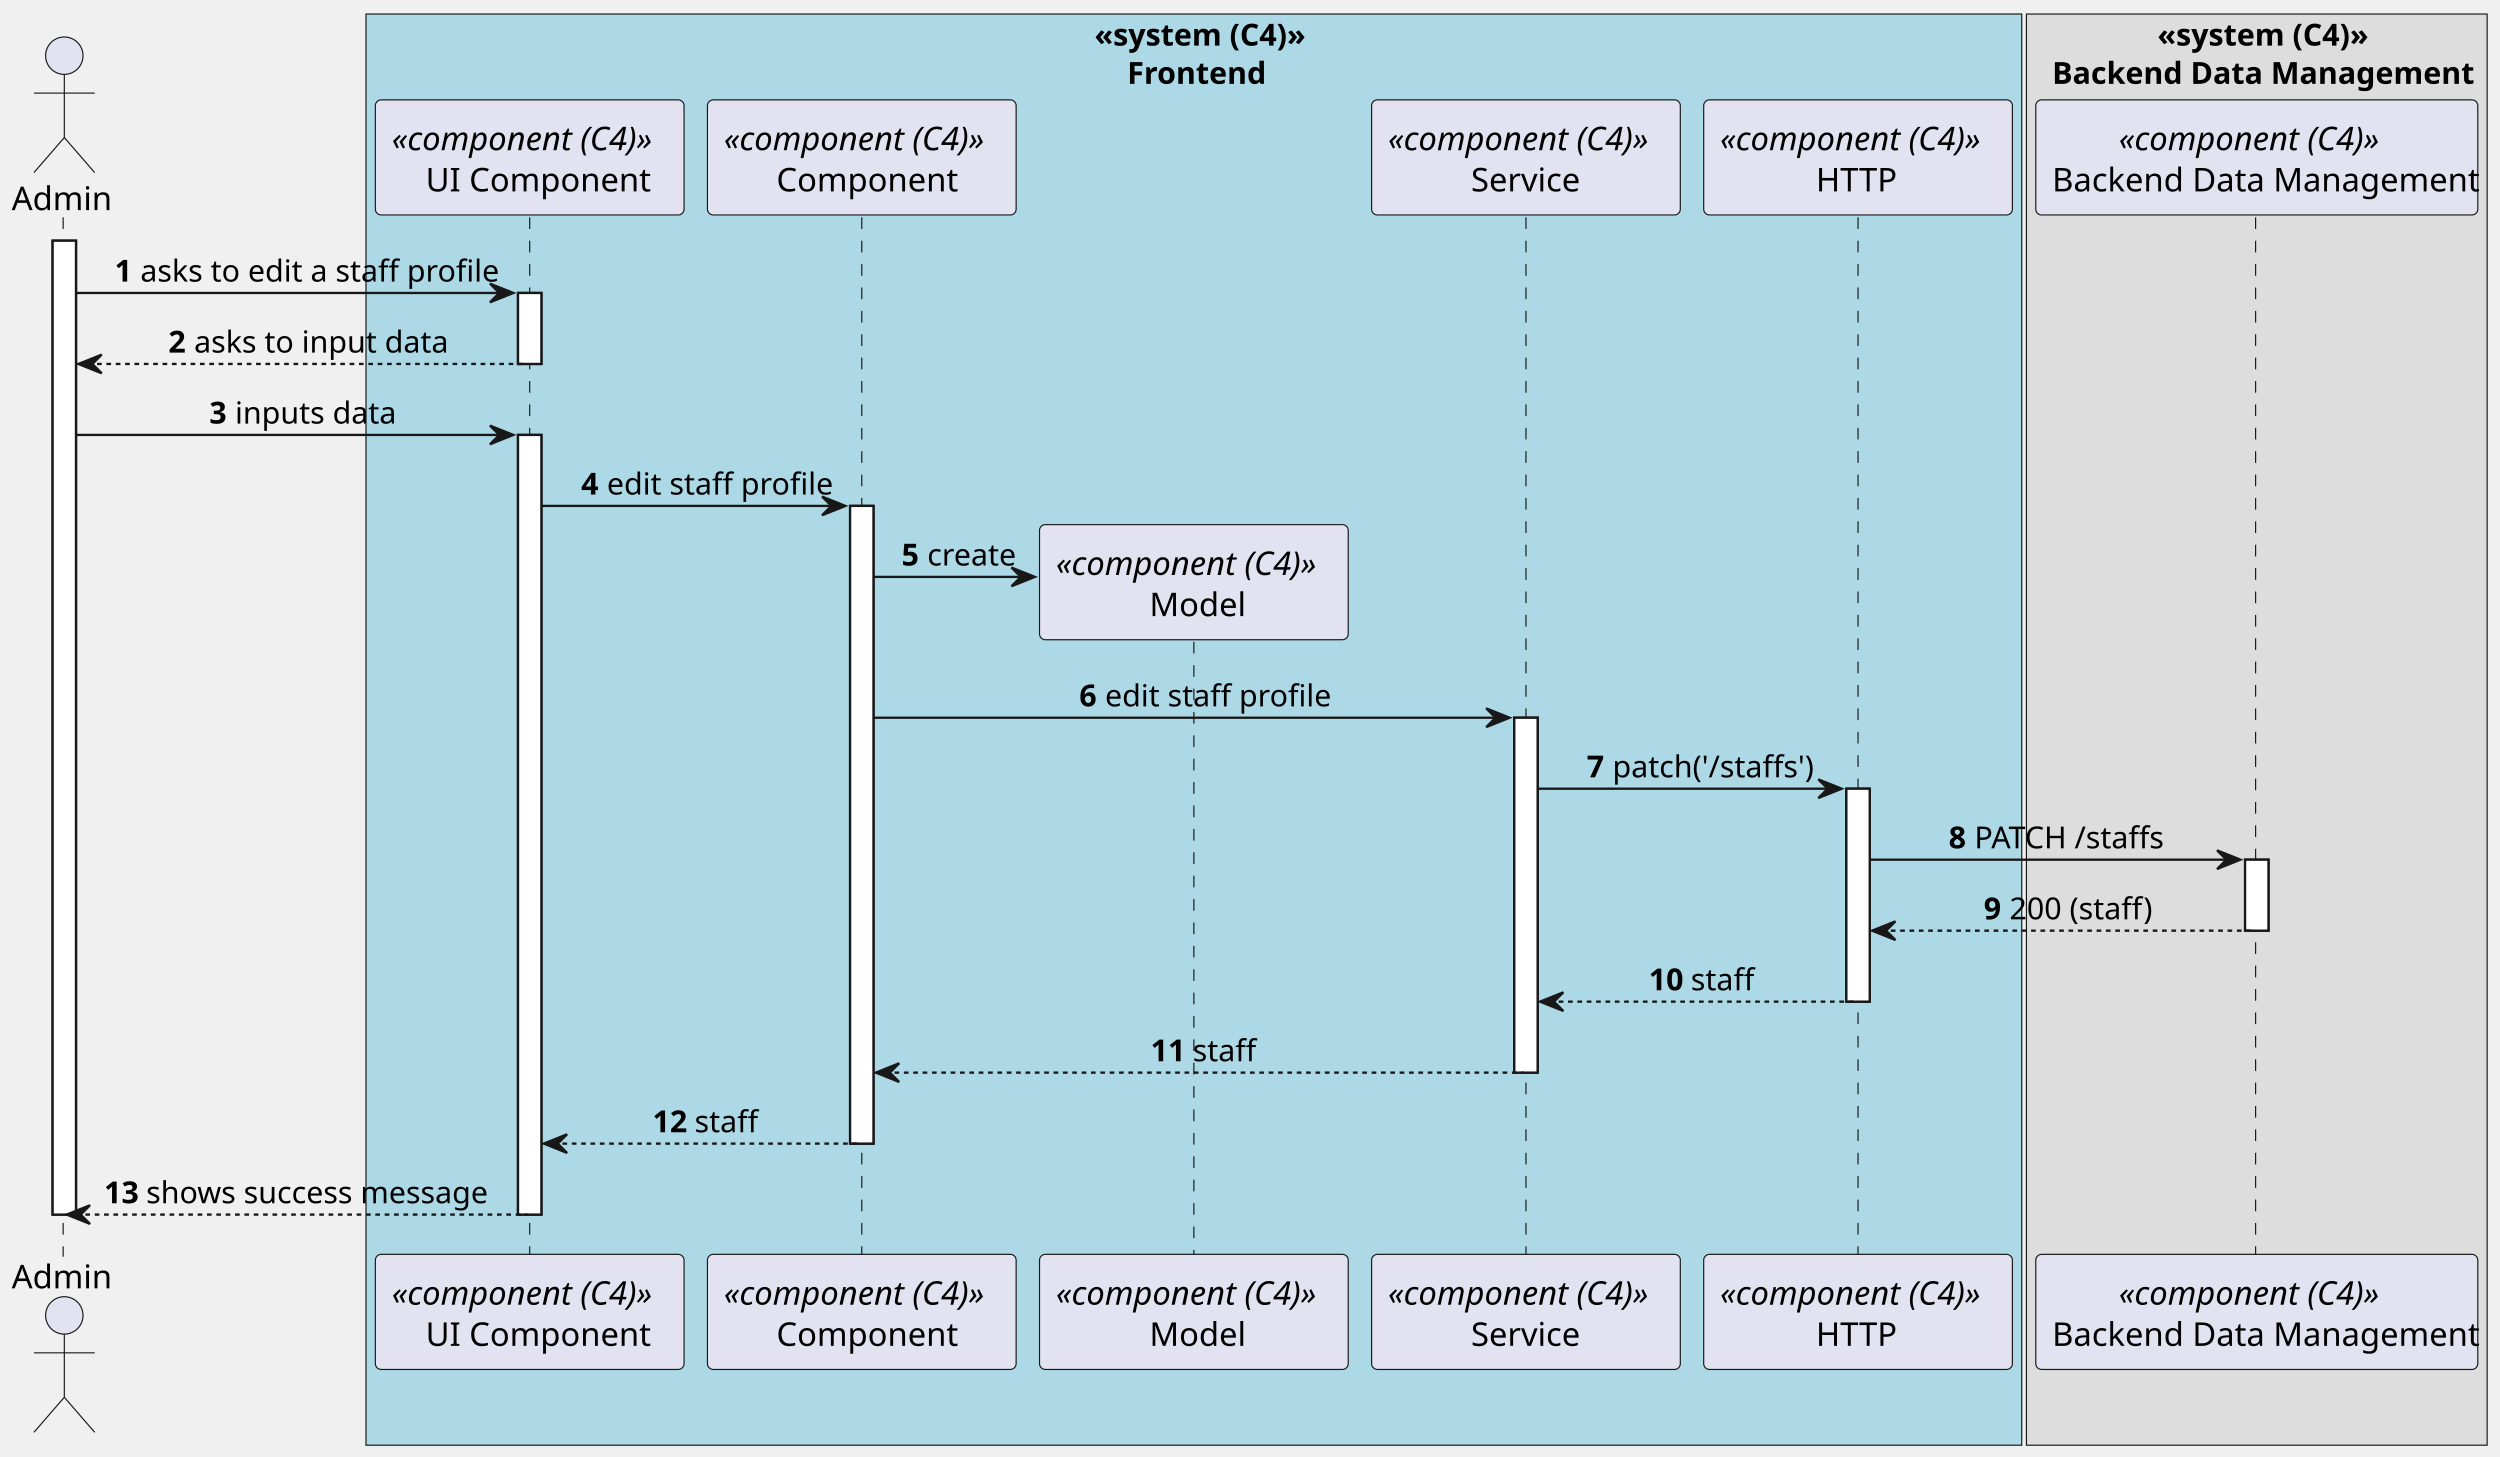
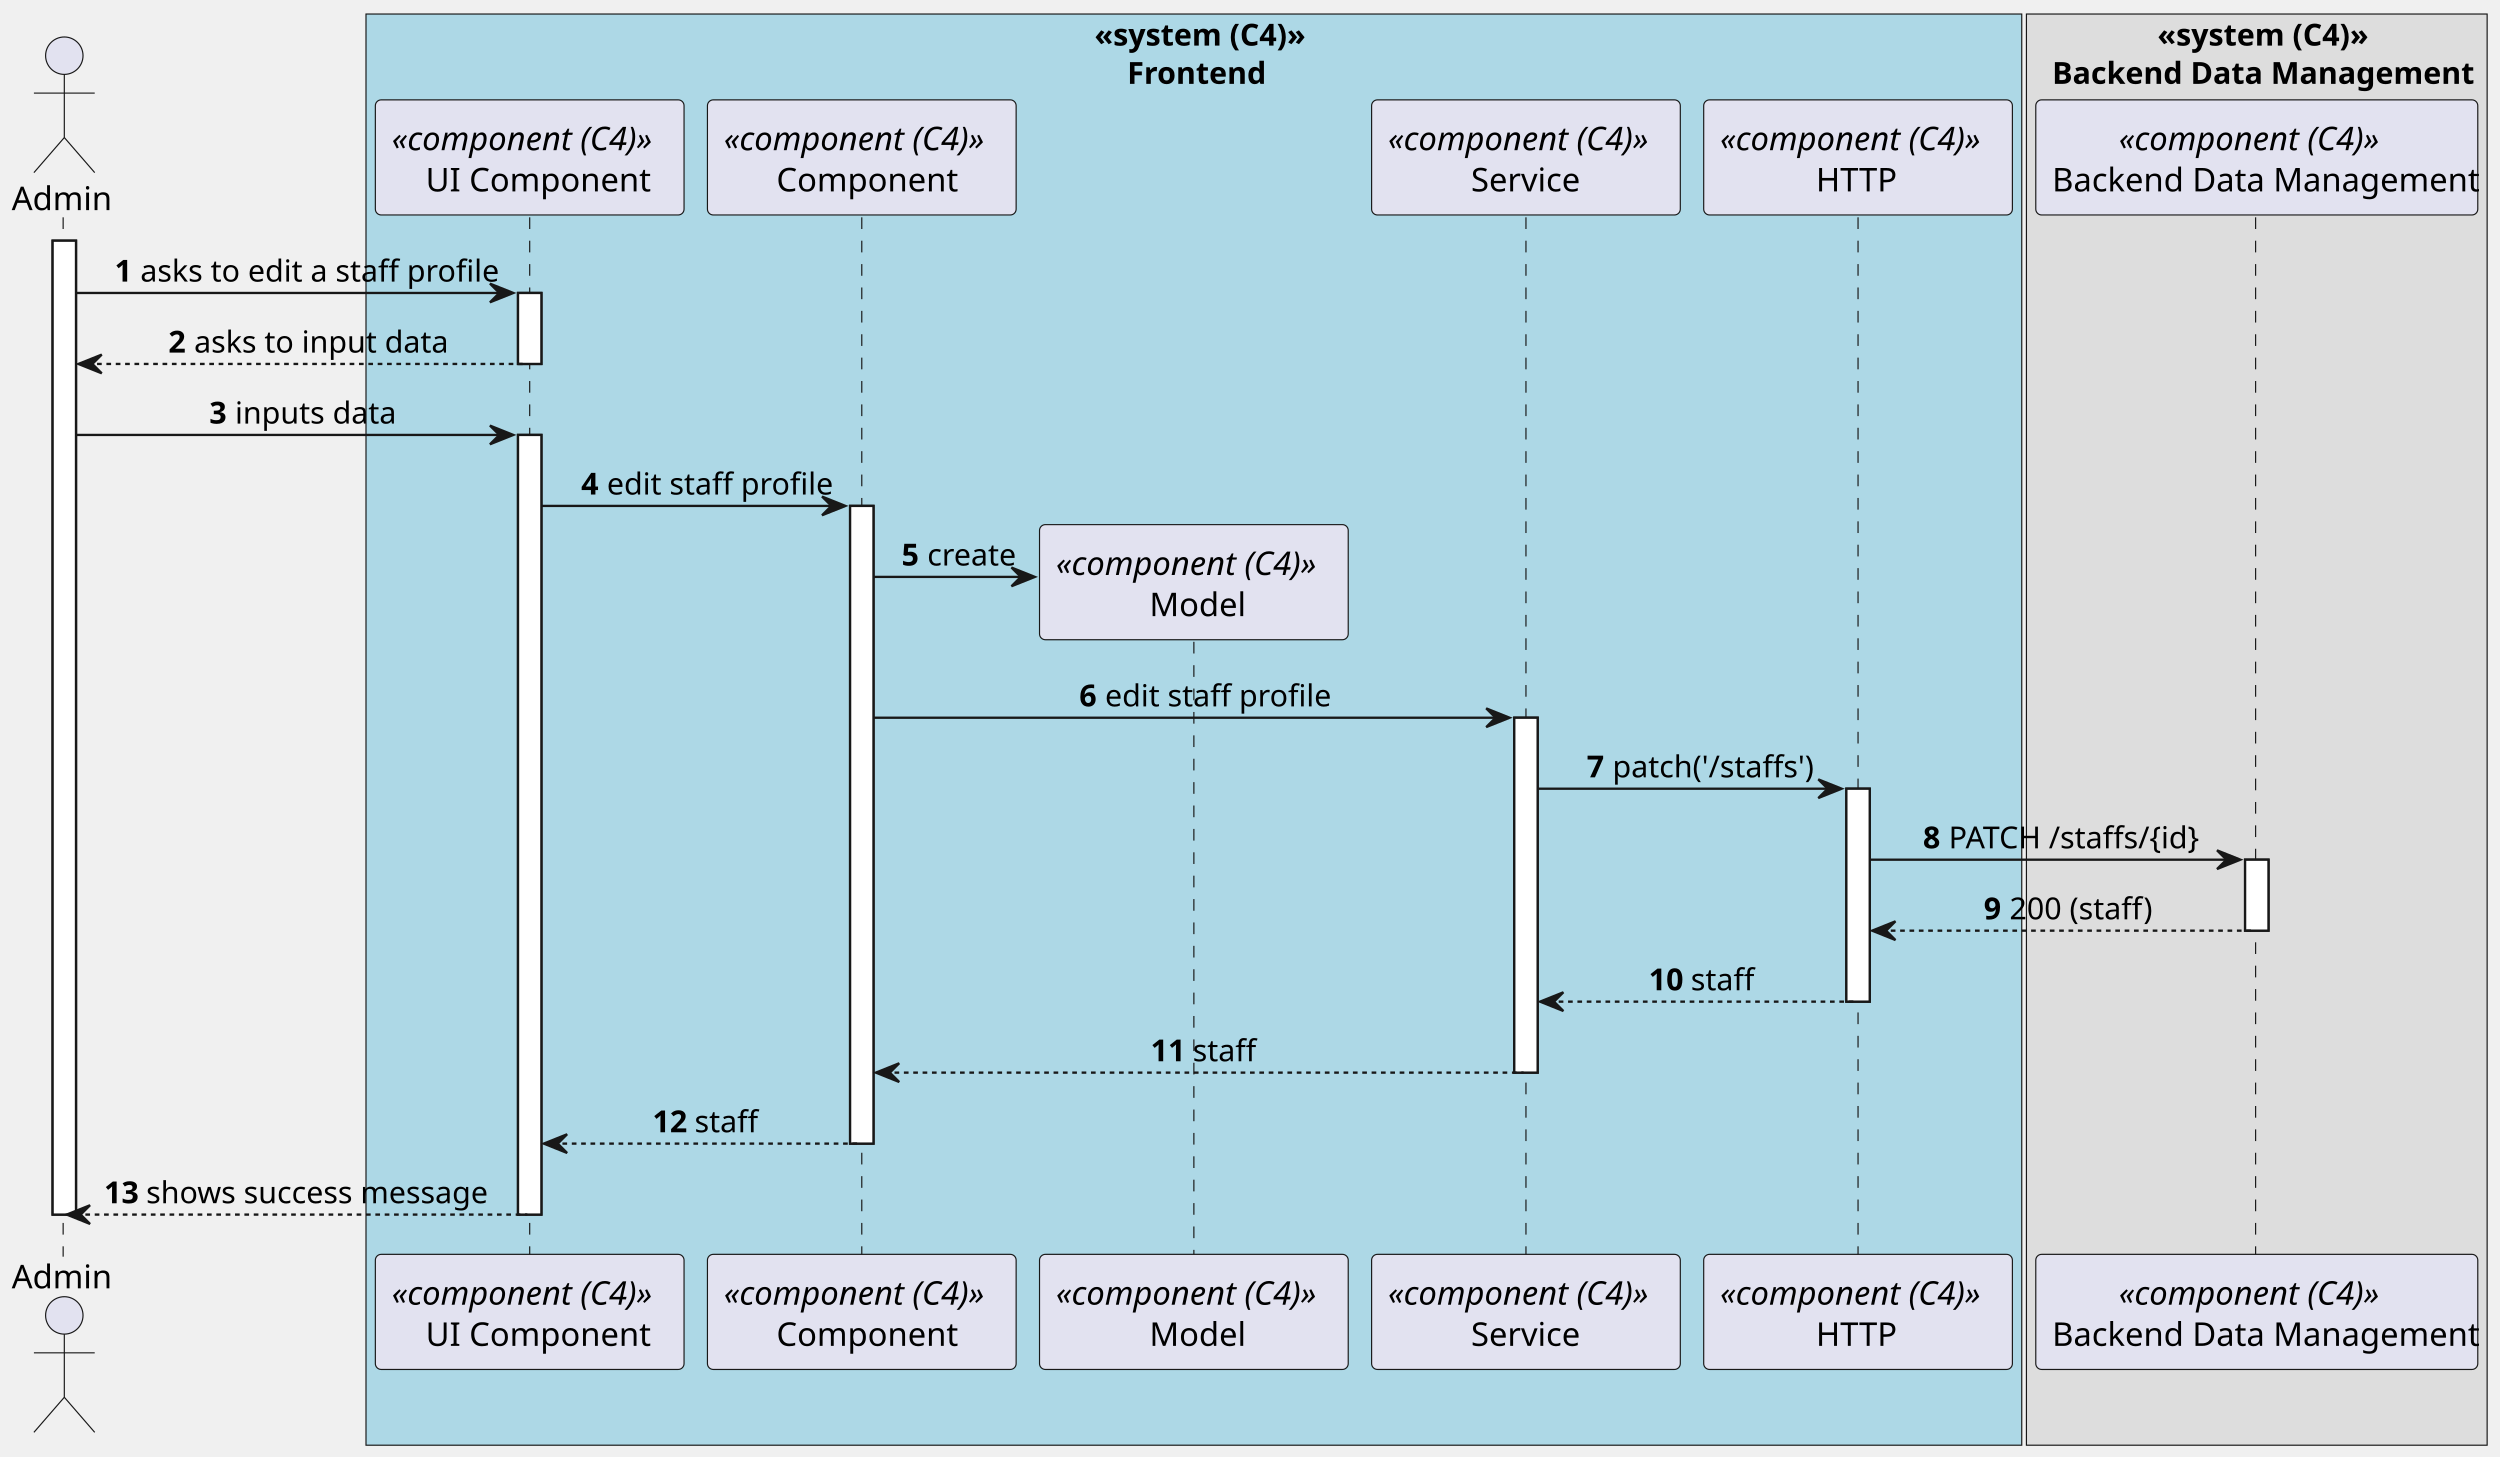
<svg xmlns="http://www.w3.org/2000/svg" contentStyleType="text/css" height="623px" preserveAspectRatio="none" style="width:1069px;height:623px;background:#FFFFFF;" version="1.1" viewBox="0 0 1069 623" width="1069px" zoomAndPan="magnify">
  <defs />
  <g>
    <rect fill="#ADD8E6" height="611.969" style="stroke:#181818;stroke-width:0.5;" width="708" x="156.5" y="6" />
    <text fill="#000000" font-family="sans-serif" font-size="13" font-weight="bold" lengthAdjust="spacing" textLength="85" x="468" y="19.495">«system (C4)»</text>
    <text fill="#000000" font-family="sans-serif" font-size="13" font-weight="bold" lengthAdjust="spacing" textLength="57" x="482" y="35.847">Frontend</text>
    <rect fill="#DDDDDD" height="611.969" style="stroke:#181818;stroke-width:0.5;" width="197" x="866.5" y="6" />
    <text fill="#000000" font-family="sans-serif" font-size="13" font-weight="bold" lengthAdjust="spacing" textLength="85" x="922.5" y="19.495">«system (C4)»</text>
    <text fill="#000000" font-family="sans-serif" font-size="13" font-weight="bold" lengthAdjust="spacing" textLength="175" x="877.5" y="35.847">Backend Data Management</text>
    <rect fill="#FFFFFF" height="416.438" style="stroke:#181818;stroke-width:1.0;" width="10" x="22.5" y="102.922" />
    <rect fill="#FFFFFF" height="30.352" style="stroke:#181818;stroke-width:1.0;" width="10" x="221.5" y="125.273" />
    <rect fill="#FFFFFF" height="333.383" style="stroke:#181818;stroke-width:1.0;" width="10" x="221.5" y="185.977" />
    <rect fill="#FFFFFF" height="272.68" style="stroke:#181818;stroke-width:1.0;" width="10" x="363.5" y="216.328" />
    <rect fill="#FFFFFF" height="151.758" style="stroke:#181818;stroke-width:1.0;" width="10" x="647.5" y="306.898" />
    <rect fill="#FFFFFF" height="91.055" style="stroke:#181818;stroke-width:1.0;" width="10" x="789.5" y="337.25" />
    <rect fill="#FFFFFF" height="30.352" style="stroke:#181818;stroke-width:1.0;" width="10" x="960" y="367.602" />
    <line style="stroke:#181818;stroke-width:0.5;stroke-dasharray:5.0,5.0;" x1="27" x2="27" y1="92.922" y2="537.359" />
    <line style="stroke:#181818;stroke-width:0.5;stroke-dasharray:5.0,5.0;" x1="226.5" x2="226.5" y1="92.922" y2="537.359" />
    <line style="stroke:#181818;stroke-width:0.5;stroke-dasharray:5.0,5.0;" x1="368.5" x2="368.5" y1="92.922" y2="537.359" />
    <line style="stroke:#181818;stroke-width:0.5;stroke-dasharray:5.0,5.0;" x1="510.5" x2="510.5" y1="264.438" y2="537.359" />
    <line style="stroke:#181818;stroke-width:0.5;stroke-dasharray:5.0,5.0;" x1="652.5" x2="652.5" y1="92.922" y2="537.359" />
    <line style="stroke:#181818;stroke-width:0.5;stroke-dasharray:5.0,5.0;" x1="794.5" x2="794.5" y1="92.922" y2="537.359" />
    <line style="stroke:#181818;stroke-width:0.5;stroke-dasharray:5.0,5.0;" x1="964.5" x2="964.5" y1="92.922" y2="537.359" />
    <text fill="#000000" font-family="sans-serif" font-size="14" lengthAdjust="spacing" textLength="39" x="5" y="89.846">Admin</text>
    <ellipse cx="27.5" cy="23.812" fill="#E2E2F0" rx="8" ry="8" style="stroke:#181818;stroke-width:0.5;" />
    <path d="M27.5,31.812 L27.5,58.812 M14.5,39.812 L40.5,39.812 M27.5,58.812 L14.5,73.812 M27.5,58.812 L40.5,73.812 " fill="none" style="stroke:#181818;stroke-width:0.5;" />
    <text fill="#000000" font-family="sans-serif" font-size="14" lengthAdjust="spacing" textLength="39" x="5" y="550.893">Admin</text>
    <ellipse cx="27.5" cy="562.469" fill="#E2E2F0" rx="8" ry="8" style="stroke:#181818;stroke-width:0.5;" />
    <path d="M27.5,570.469 L27.5,597.469 M14.5,578.469 L40.5,578.469 M27.5,597.469 L14.5,612.469 M27.5,597.469 L40.5,612.469 " fill="none" style="stroke:#181818;stroke-width:0.5;" />
    <rect fill="#E2E2F0" height="49.219" rx="2.5" ry="2.5" style="stroke:#181818;stroke-width:0.5;" width="132" x="160.5" y="42.703" />
    <text fill="#000000" font-family="sans-serif" font-size="14" font-style="italic" lengthAdjust="spacing" textLength="118" x="167.5" y="64.236">«component (C4)»</text>
    <text fill="#000000" font-family="sans-serif" font-size="14" lengthAdjust="spacing" textLength="89" x="182" y="81.846">UI Component</text>
    <rect fill="#E2E2F0" height="49.219" rx="2.5" ry="2.5" style="stroke:#181818;stroke-width:0.5;" width="132" x="160.5" y="536.359" />
    <text fill="#000000" font-family="sans-serif" font-size="14" font-style="italic" lengthAdjust="spacing" textLength="118" x="167.5" y="557.893">«component (C4)»</text>
    <text fill="#000000" font-family="sans-serif" font-size="14" lengthAdjust="spacing" textLength="89" x="182" y="575.502">UI Component</text>
    <rect fill="#E2E2F0" height="49.219" rx="2.5" ry="2.5" style="stroke:#181818;stroke-width:0.5;" width="132" x="302.5" y="42.703" />
    <text fill="#000000" font-family="sans-serif" font-size="14" font-style="italic" lengthAdjust="spacing" textLength="118" x="309.5" y="64.236">«component (C4)»</text>
    <text fill="#000000" font-family="sans-serif" font-size="14" lengthAdjust="spacing" textLength="73" x="332" y="81.846">Component</text>
    <rect fill="#E2E2F0" height="49.219" rx="2.5" ry="2.5" style="stroke:#181818;stroke-width:0.5;" width="132" x="302.5" y="536.359" />
    <text fill="#000000" font-family="sans-serif" font-size="14" font-style="italic" lengthAdjust="spacing" textLength="118" x="309.5" y="557.893">«component (C4)»</text>
    <text fill="#000000" font-family="sans-serif" font-size="14" lengthAdjust="spacing" textLength="73" x="332" y="575.502">Component</text>
    <rect fill="#E2E2F0" height="49.219" rx="2.5" ry="2.5" style="stroke:#181818;stroke-width:0.5;" width="132" x="444.5" y="536.359" />
    <text fill="#000000" font-family="sans-serif" font-size="14" font-style="italic" lengthAdjust="spacing" textLength="118" x="451.5" y="557.893">«component (C4)»</text>
    <text fill="#000000" font-family="sans-serif" font-size="14" lengthAdjust="spacing" textLength="38" x="491.5" y="575.502">Model</text>
    <rect fill="#E2E2F0" height="49.219" rx="2.5" ry="2.5" style="stroke:#181818;stroke-width:0.5;" width="132" x="586.5" y="42.703" />
    <text fill="#000000" font-family="sans-serif" font-size="14" font-style="italic" lengthAdjust="spacing" textLength="118" x="593.5" y="64.236">«component (C4)»</text>
    <text fill="#000000" font-family="sans-serif" font-size="14" lengthAdjust="spacing" textLength="47" x="629" y="81.846">Service</text>
    <rect fill="#E2E2F0" height="49.219" rx="2.5" ry="2.5" style="stroke:#181818;stroke-width:0.5;" width="132" x="586.5" y="536.359" />
    <text fill="#000000" font-family="sans-serif" font-size="14" font-style="italic" lengthAdjust="spacing" textLength="118" x="593.5" y="557.893">«component (C4)»</text>
    <text fill="#000000" font-family="sans-serif" font-size="14" lengthAdjust="spacing" textLength="47" x="629" y="575.502">Service</text>
    <rect fill="#E2E2F0" height="49.219" rx="2.5" ry="2.5" style="stroke:#181818;stroke-width:0.5;" width="132" x="728.5" y="42.703" />
    <text fill="#000000" font-family="sans-serif" font-size="14" font-style="italic" lengthAdjust="spacing" textLength="118" x="735.5" y="64.236">«component (C4)»</text>
    <text fill="#000000" font-family="sans-serif" font-size="14" lengthAdjust="spacing" textLength="36" x="776.5" y="81.846">HTTP</text>
    <rect fill="#E2E2F0" height="49.219" rx="2.5" ry="2.5" style="stroke:#181818;stroke-width:0.5;" width="132" x="728.5" y="536.359" />
    <text fill="#000000" font-family="sans-serif" font-size="14" font-style="italic" lengthAdjust="spacing" textLength="118" x="735.5" y="557.893">«component (C4)»</text>
    <text fill="#000000" font-family="sans-serif" font-size="14" lengthAdjust="spacing" textLength="36" x="776.5" y="575.502">HTTP</text>
    <rect fill="#E2E2F0" height="49.219" rx="2.5" ry="2.5" style="stroke:#181818;stroke-width:0.5;" width="189" x="870.5" y="42.703" />
    <text fill="#000000" font-family="sans-serif" font-size="14" font-style="italic" lengthAdjust="spacing" textLength="118" x="906" y="64.236">«component (C4)»</text>
    <text fill="#000000" font-family="sans-serif" font-size="14" lengthAdjust="spacing" textLength="175" x="877.5" y="81.846">Backend Data Management</text>
    <rect fill="#E2E2F0" height="49.219" rx="2.5" ry="2.5" style="stroke:#181818;stroke-width:0.5;" width="189" x="870.5" y="536.359" />
    <text fill="#000000" font-family="sans-serif" font-size="14" font-style="italic" lengthAdjust="spacing" textLength="118" x="906" y="557.893">«component (C4)»</text>
    <text fill="#000000" font-family="sans-serif" font-size="14" lengthAdjust="spacing" textLength="175" x="877.5" y="575.502">Backend Data Management</text>
    <rect fill="#FFFFFF" height="416.438" style="stroke:#181818;stroke-width:1.0;" width="10" x="22.5" y="102.922" />
    <rect fill="#FFFFFF" height="30.352" style="stroke:#181818;stroke-width:1.0;" width="10" x="221.5" y="125.273" />
    <rect fill="#FFFFFF" height="333.383" style="stroke:#181818;stroke-width:1.0;" width="10" x="221.5" y="185.977" />
    <rect fill="#FFFFFF" height="272.68" style="stroke:#181818;stroke-width:1.0;" width="10" x="363.5" y="216.328" />
    <rect fill="#FFFFFF" height="151.758" style="stroke:#181818;stroke-width:1.0;" width="10" x="647.5" y="306.898" />
    <rect fill="#FFFFFF" height="91.055" style="stroke:#181818;stroke-width:1.0;" width="10" x="789.5" y="337.25" />
    <rect fill="#FFFFFF" height="30.352" style="stroke:#181818;stroke-width:1.0;" width="10" x="960" y="367.602" />
    <polygon fill="#181818" points="209.5,121.273,219.5,125.273,209.5,129.273,213.5,125.273" style="stroke:#181818;stroke-width:1.0;" />
    <line style="stroke:#181818;stroke-width:1.0;" x1="32.5" x2="215.5" y1="125.273" y2="125.273" />
    <text fill="#000000" font-family="sans-serif" font-size="13" font-weight="bold" lengthAdjust="spacing" textLength="7" x="49" y="120.417">1</text>
    <text fill="#000000" font-family="sans-serif" font-size="13" lengthAdjust="spacing" textLength="145" x="60" y="120.417">asks to edit a staff profile</text>
    <polygon fill="#181818" points="43.5,151.625,33.5,155.625,43.5,159.625,39.5,155.625" style="stroke:#181818;stroke-width:1.0;" />
    <line style="stroke:#181818;stroke-width:1.0;stroke-dasharray:2.0,2.0;" x1="37.5" x2="225.5" y1="155.625" y2="155.625" />
    <text fill="#000000" font-family="sans-serif" font-size="13" font-weight="bold" lengthAdjust="spacing" textLength="7" x="72" y="150.769">2</text>
    <text fill="#000000" font-family="sans-serif" font-size="13" lengthAdjust="spacing" textLength="104" x="83" y="150.769">asks to input data</text>
    <polygon fill="#181818" points="209.5,181.977,219.5,185.977,209.5,189.977,213.5,185.977" style="stroke:#181818;stroke-width:1.0;" />
    <line style="stroke:#181818;stroke-width:1.0;" x1="32.5" x2="215.5" y1="185.977" y2="185.977" />
    <text fill="#000000" font-family="sans-serif" font-size="13" font-weight="bold" lengthAdjust="spacing" textLength="7" x="89.5" y="181.12">3</text>
    <text fill="#000000" font-family="sans-serif" font-size="13" lengthAdjust="spacing" textLength="64" x="100.5" y="181.12">inputs data</text>
    <polygon fill="#181818" points="351.5,212.328,361.5,216.328,351.5,220.328,355.5,216.328" style="stroke:#181818;stroke-width:1.0;" />
    <line style="stroke:#181818;stroke-width:1.0;" x1="231.5" x2="357.5" y1="216.328" y2="216.328" />
    <text fill="#000000" font-family="sans-serif" font-size="13" font-weight="bold" lengthAdjust="spacing" textLength="7" x="248.5" y="211.472">4</text>
    <text fill="#000000" font-family="sans-serif" font-size="13" lengthAdjust="spacing" textLength="87" x="259.5" y="211.472">edit staff profile</text>
    <polygon fill="#181818" points="432.5,242.68,442.5,246.68,432.5,250.68,436.5,246.68" style="stroke:#181818;stroke-width:1.0;" />
    <line style="stroke:#181818;stroke-width:1.0;" x1="373.5" x2="438.5" y1="246.68" y2="246.68" />
    <text fill="#000000" font-family="sans-serif" font-size="13" font-weight="bold" lengthAdjust="spacing" textLength="7" x="385.5" y="241.823">5</text>
    <text fill="#000000" font-family="sans-serif" font-size="13" lengthAdjust="spacing" textLength="36" x="396.5" y="241.823">create</text>
    <rect fill="#E2E2F0" height="49.219" rx="2.5" ry="2.5" style="stroke:#181818;stroke-width:0.5;" width="132" x="444.5" y="224.328" />
    <text fill="#000000" font-family="sans-serif" font-size="14" font-style="italic" lengthAdjust="spacing" textLength="118" x="451.5" y="245.861">«component (C4)»</text>
    <text fill="#000000" font-family="sans-serif" font-size="14" lengthAdjust="spacing" textLength="38" x="491.5" y="263.471">Model</text>
    <polygon fill="#181818" points="635.5,302.898,645.5,306.898,635.5,310.898,639.5,306.898" style="stroke:#181818;stroke-width:1.0;" />
    <line style="stroke:#181818;stroke-width:1.0;" x1="373.5" x2="641.5" y1="306.898" y2="306.898" />
    <text fill="#000000" font-family="sans-serif" font-size="13" font-weight="bold" lengthAdjust="spacing" textLength="7" x="461.5" y="302.042">6</text>
    <text fill="#000000" font-family="sans-serif" font-size="13" lengthAdjust="spacing" textLength="87" x="472.5" y="302.042">edit staff profile</text>
    <polygon fill="#181818" points="777.5,333.25,787.5,337.25,777.5,341.25,781.5,337.25" style="stroke:#181818;stroke-width:1.0;" />
    <line style="stroke:#181818;stroke-width:1.0;" x1="657.5" x2="783.5" y1="337.25" y2="337.25" />
    <text fill="#000000" font-family="sans-serif" font-size="13" font-weight="bold" lengthAdjust="spacing" textLength="7" x="678.5" y="332.394">7</text>
    <text fill="#000000" font-family="sans-serif" font-size="13" lengthAdjust="spacing" textLength="79" x="689.5" y="332.394">patch('/staffs')</text>
    <polygon fill="#181818" points="948,363.602,958,367.602,948,371.602,952,367.602" style="stroke:#181818;stroke-width:1.0;" />
    <line style="stroke:#181818;stroke-width:1.0;" x1="799.5" x2="954" y1="367.602" y2="367.602" />
-     <text fill="#000000" font-family="sans-serif" font-size="13" font-weight="bold" lengthAdjust="spacing" textLength="7" x="833.25" y="362.745">8</text>
-     <text fill="#000000" font-family="sans-serif" font-size="13" lengthAdjust="spacing" textLength="82" x="844.25" y="362.745">PATCH /staffs</text>
+     <text fill="#000000" font-family="sans-serif" font-size="13" font-weight="bold" lengthAdjust="spacing" textLength="7" x="822.25" y="362.745">8</text>
+     <text fill="#000000" font-family="sans-serif" font-size="13" lengthAdjust="spacing" textLength="104" x="833.25" y="362.745">PATCH /staffs/{id}</text>
    <polygon fill="#181818" points="810.5,393.953,800.5,397.953,810.5,401.953,806.5,397.953" style="stroke:#181818;stroke-width:1.0;" />
    <line style="stroke:#181818;stroke-width:1.0;stroke-dasharray:2.0,2.0;" x1="804.5" x2="964" y1="397.953" y2="397.953" />
    <text fill="#000000" font-family="sans-serif" font-size="13" font-weight="bold" lengthAdjust="spacing" textLength="7" x="848.25" y="393.097">9</text>
    <text fill="#000000" font-family="sans-serif" font-size="13" lengthAdjust="spacing" textLength="57" x="859.25" y="393.097">200 (staff)</text>
    <polygon fill="#181818" points="668.5,424.305,658.5,428.305,668.5,432.305,664.5,428.305" style="stroke:#181818;stroke-width:1.0;" />
    <line style="stroke:#181818;stroke-width:1.0;stroke-dasharray:2.0,2.0;" x1="662.5" x2="793.5" y1="428.305" y2="428.305" />
    <text fill="#000000" font-family="sans-serif" font-size="13" font-weight="bold" lengthAdjust="spacing" textLength="14" x="705" y="423.448">10</text>
    <text fill="#000000" font-family="sans-serif" font-size="13" lengthAdjust="spacing" textLength="24" x="723" y="423.448">staff</text>
    <polygon fill="#181818" points="384.5,454.656,374.5,458.656,384.5,462.656,380.5,458.656" style="stroke:#181818;stroke-width:1.0;" />
    <line style="stroke:#181818;stroke-width:1.0;stroke-dasharray:2.0,2.0;" x1="378.5" x2="651.5" y1="458.656" y2="458.656" />
    <text fill="#000000" font-family="sans-serif" font-size="13" font-weight="bold" lengthAdjust="spacing" textLength="14" x="492" y="453.8">11</text>
    <text fill="#000000" font-family="sans-serif" font-size="13" lengthAdjust="spacing" textLength="24" x="510" y="453.8">staff</text>
    <polygon fill="#181818" points="242.5,485.008,232.5,489.008,242.5,493.008,238.5,489.008" style="stroke:#181818;stroke-width:1.0;" />
    <line style="stroke:#181818;stroke-width:1.0;stroke-dasharray:2.0,2.0;" x1="236.5" x2="367.5" y1="489.008" y2="489.008" />
    <text fill="#000000" font-family="sans-serif" font-size="13" font-weight="bold" lengthAdjust="spacing" textLength="14" x="279" y="484.151">12</text>
    <text fill="#000000" font-family="sans-serif" font-size="13" lengthAdjust="spacing" textLength="24" x="297" y="484.151">staff</text>
    <polygon fill="#181818" points="38.5,515.359,28.5,519.359,38.5,523.359,34.5,519.359" style="stroke:#181818;stroke-width:1.0;" />
    <line style="stroke:#181818;stroke-width:1.0;stroke-dasharray:2.0,2.0;" x1="32.5" x2="225.5" y1="519.359" y2="519.359" />
    <text fill="#000000" font-family="sans-serif" font-size="13" font-weight="bold" lengthAdjust="spacing" textLength="14" x="44.5" y="514.503">13</text>
    <text fill="#000000" font-family="sans-serif" font-size="13" lengthAdjust="spacing" textLength="147" x="62.5" y="514.503">shows success message</text>
  </g>
</svg>
